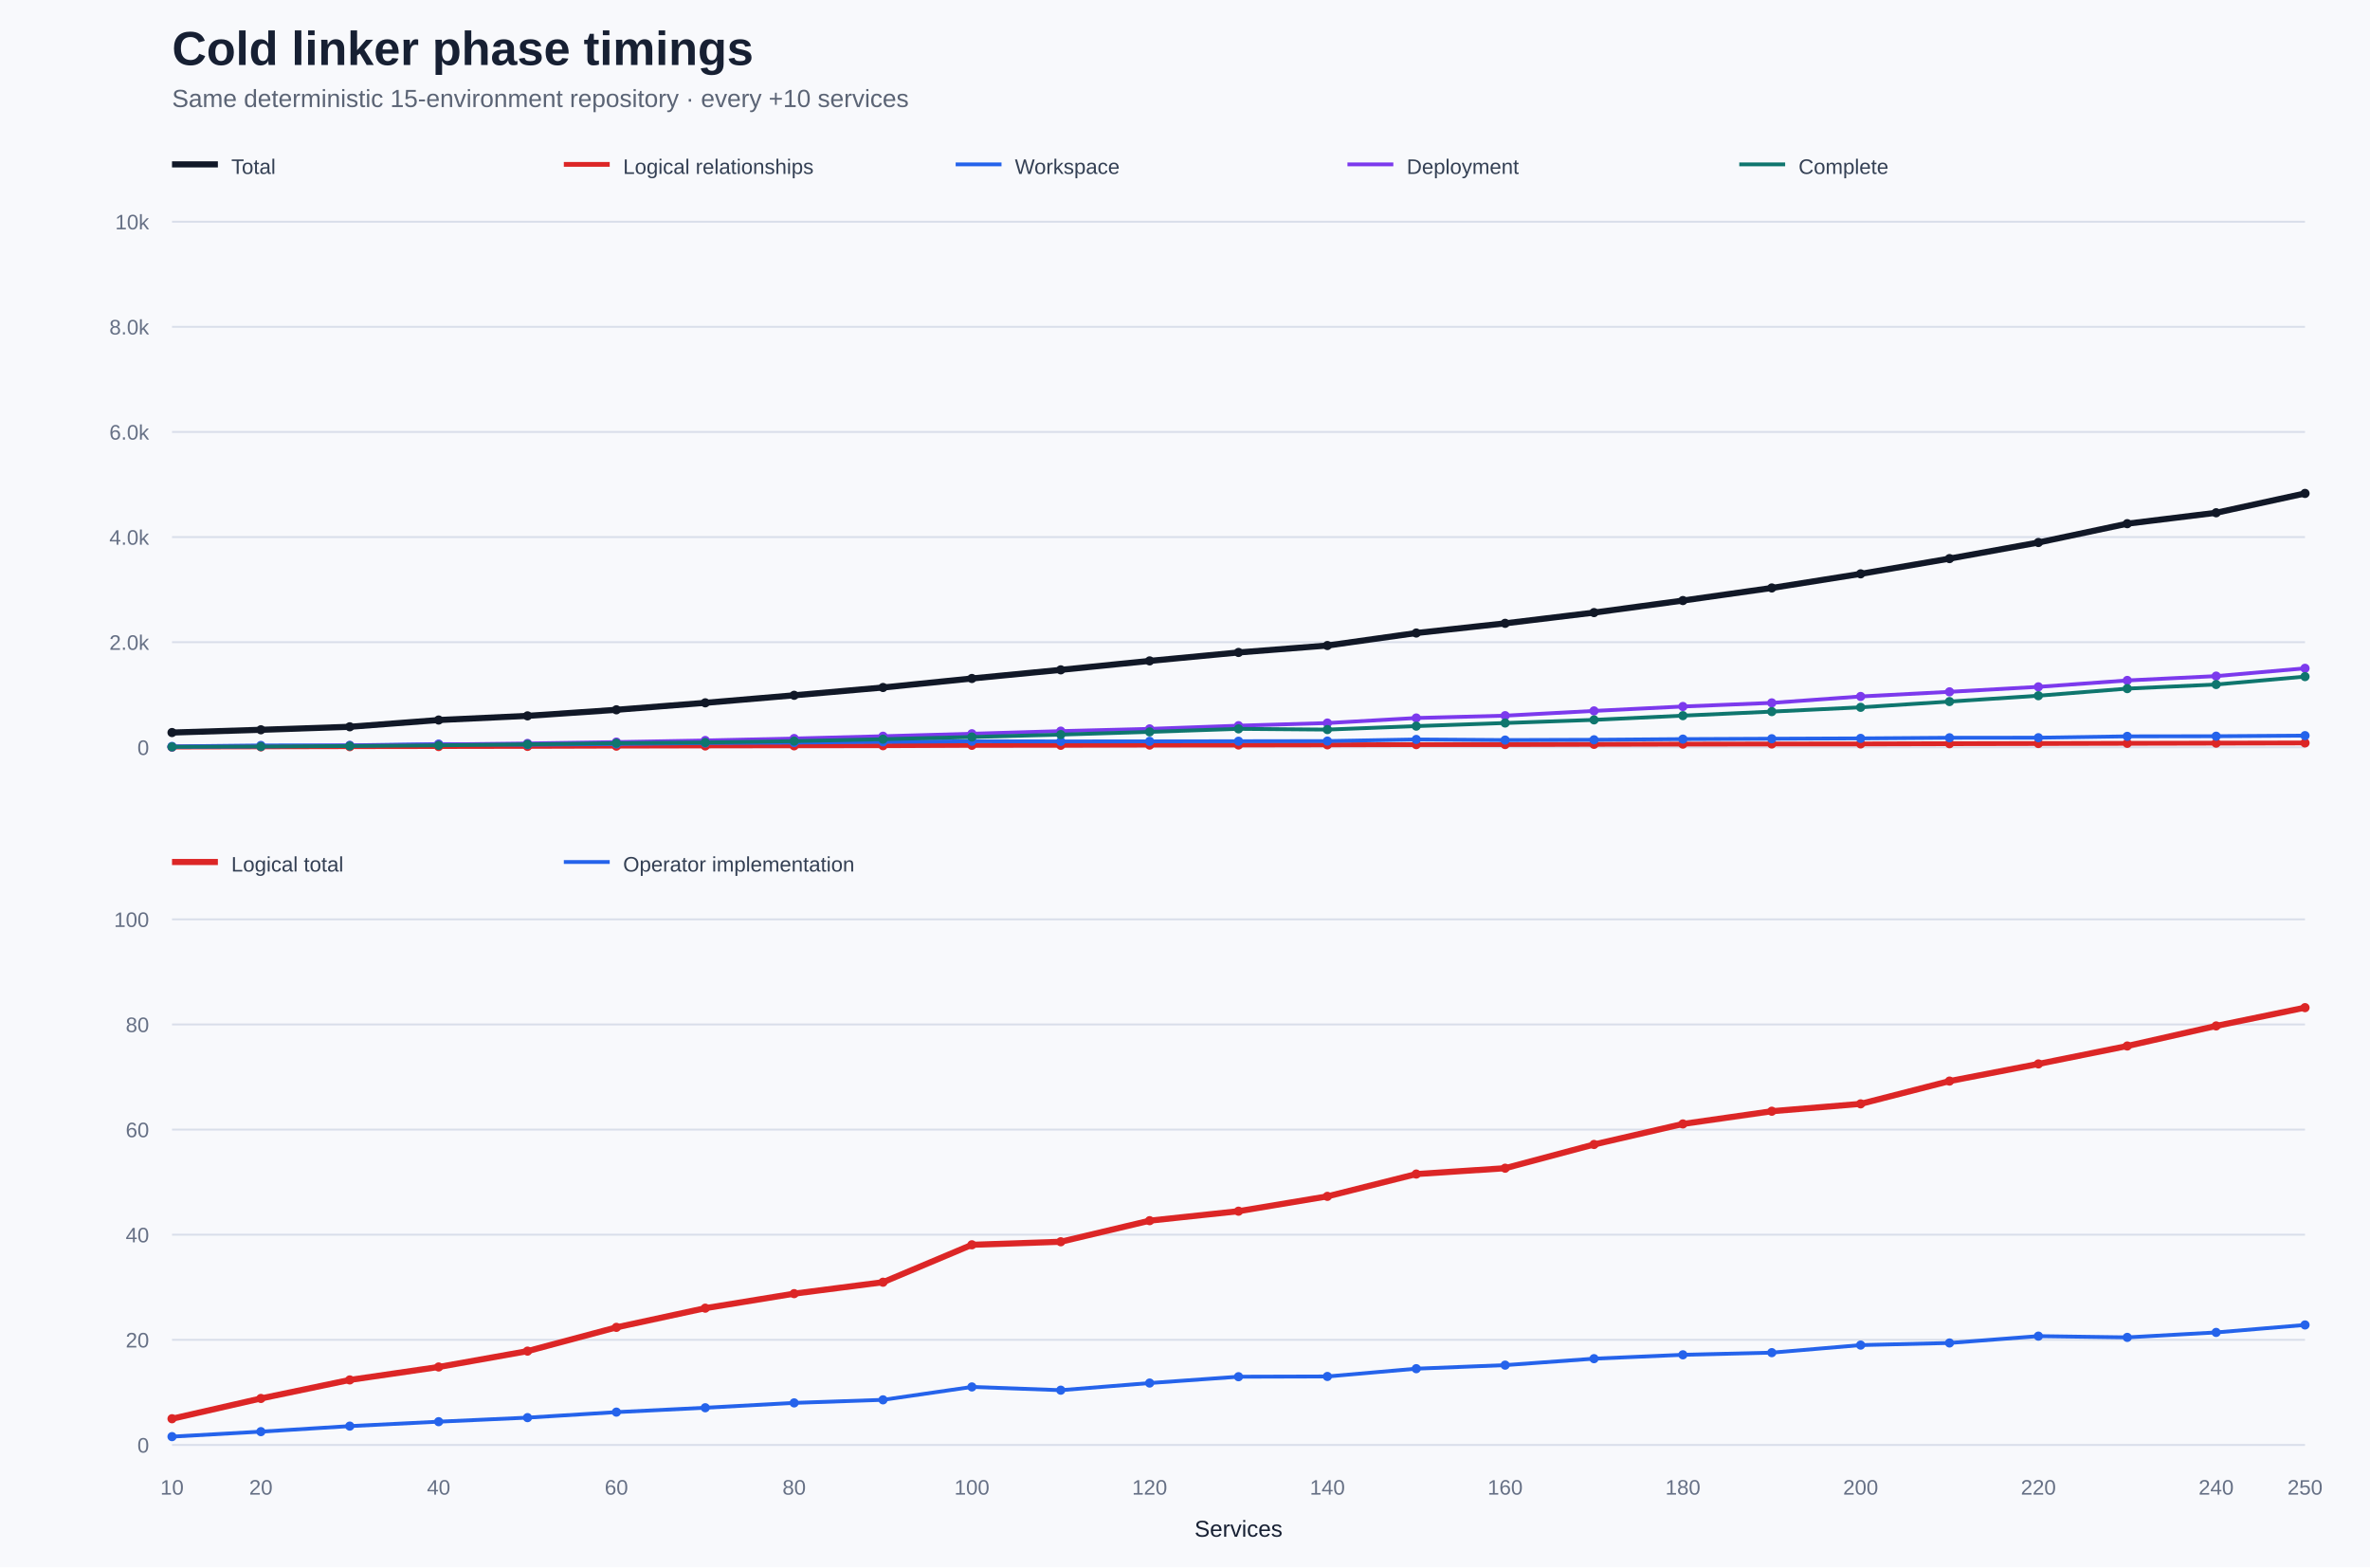
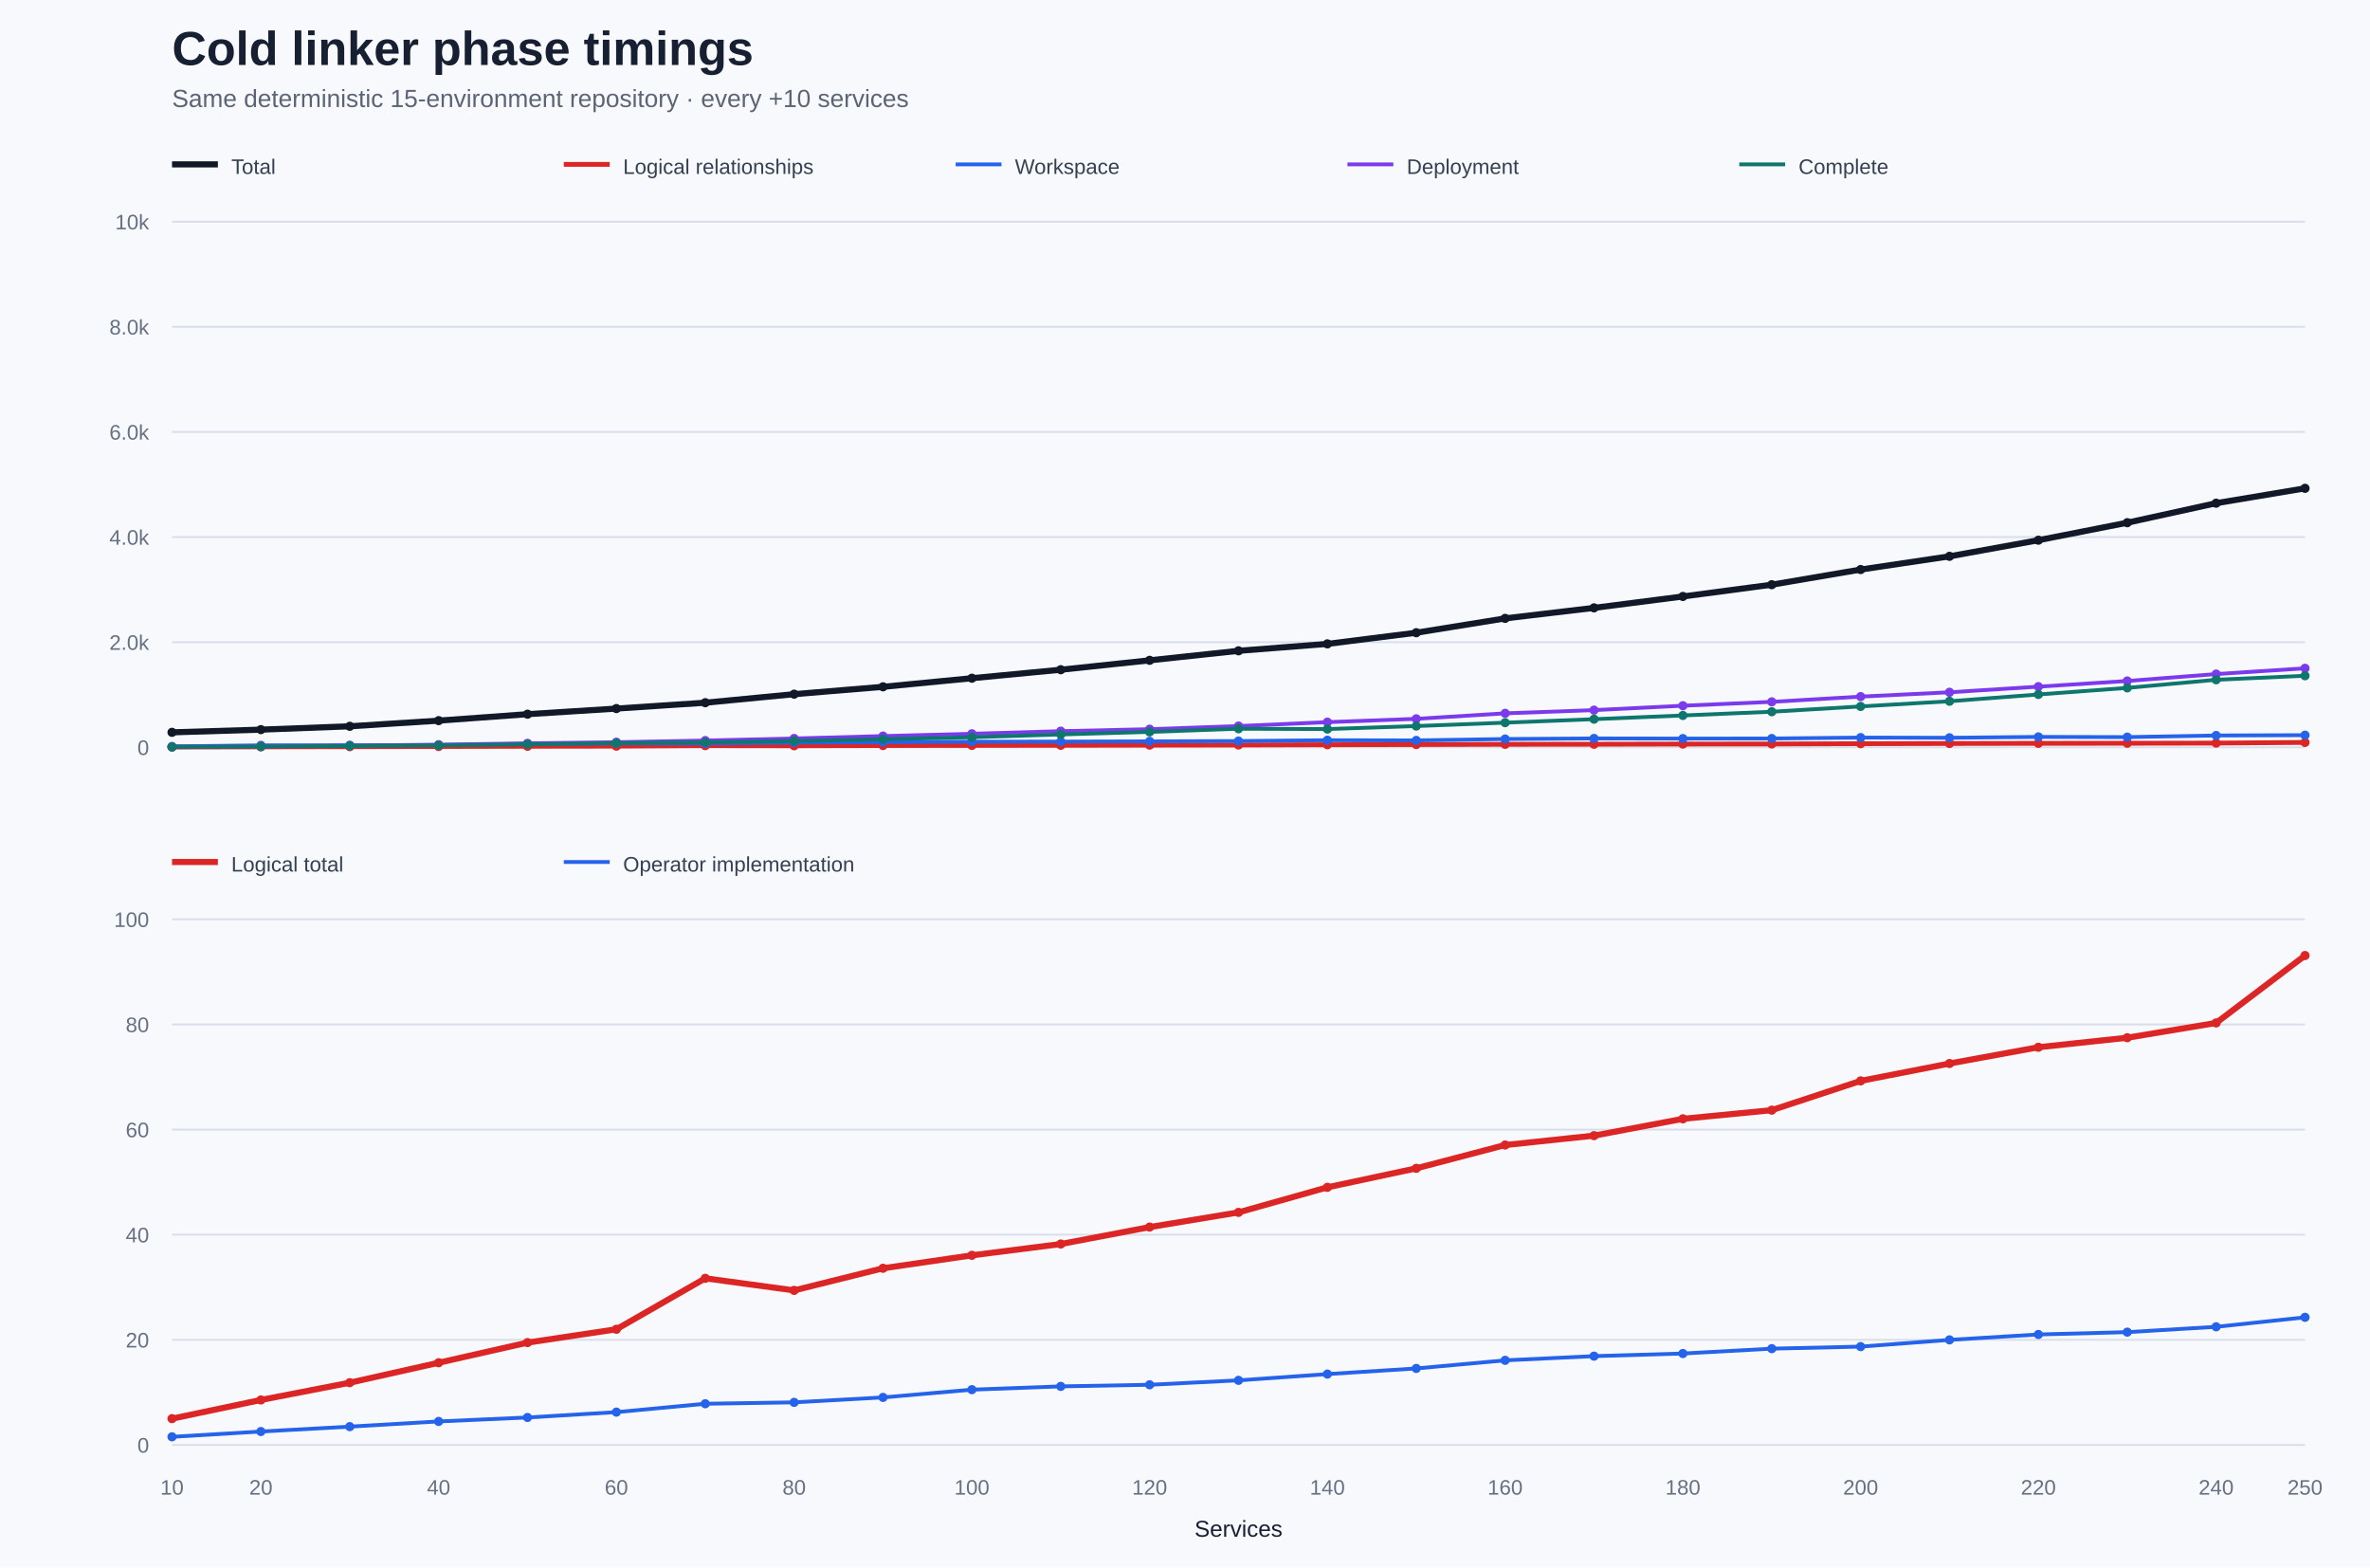
<svg xmlns="http://www.w3.org/2000/svg" width="1240" height="820" viewBox="0 0 1240 820" role="img" aria-labelledby="title description">
  <style>text{font-family:Arial,Helvetica,sans-serif;fill:#172033}.title{font-size:25px;font-weight:700}.subtitle{font-size:13px;fill:#5b6475}.legend{font-size:11px;fill:#344054}.tick{font-size:11px;fill:#667085}.grid{stroke:#d9deea;stroke-width:1}</style>
  <rect width="100%" height="100%" fill="#f8f9fc" />
  <text x="90" y="34" class="title">Cold linker phase timings</text>
  <text x="90" y="56" class="subtitle">Same deterministic 15-environment repository · every +10 services</text>
  <line x1="90" y1="391" x2="1206" y2="391" class="grid" />
  <text x="78" y="395" text-anchor="end" class="tick">0</text>
  <line x1="90" y1="336" x2="1206" y2="336" class="grid" />
  <text x="78" y="340" text-anchor="end" class="tick">2.0k</text>
  <line x1="90" y1="281" x2="1206" y2="281" class="grid" />
  <text x="78" y="285" text-anchor="end" class="tick">4.0k</text>
  <line x1="90" y1="226" x2="1206" y2="226" class="grid" />
  <text x="78" y="230" text-anchor="end" class="tick">6.0k</text>
  <line x1="90" y1="171" x2="1206" y2="171" class="grid" />
  <text x="78" y="175" text-anchor="end" class="tick">8.0k</text>
  <line x1="90" y1="116" x2="1206" y2="116" class="grid" />
  <text x="78" y="120" text-anchor="end" class="tick">10k</text>
-   <path d="M90.00,383.27 L136.50,381.83 L183.00,380.26 L229.50,376.72 L276.00,374.54 L322.50,371.37 L369.00,367.72 L415.50,363.78 L462.00,359.70 L508.50,354.98 L555.00,350.47 L601.50,345.78 L648.00,341.37 L694.50,337.74 L741.00,331.20 L787.50,326.13 L834.00,320.51 L880.50,314.21 L927.00,307.62 L973.50,300.24 L1020.00,292.26 L1066.50,283.84 L1113.00,273.99 L1159.50,268.28 L1206.00,258.16" fill="none" stroke="#111827" stroke-width="3.2" />
-   <circle cx="90.00" cy="383.27" r="2.4" fill="#111827" />
-   <circle cx="136.50" cy="381.83" r="2.4" fill="#111827" />
-   <circle cx="183.00" cy="380.26" r="2.4" fill="#111827" />
-   <circle cx="229.50" cy="376.72" r="2.4" fill="#111827" />
-   <circle cx="276.00" cy="374.54" r="2.4" fill="#111827" />
-   <circle cx="322.50" cy="371.37" r="2.4" fill="#111827" />
-   <circle cx="369.00" cy="367.72" r="2.4" fill="#111827" />
-   <circle cx="415.50" cy="363.78" r="2.4" fill="#111827" />
-   <circle cx="462.00" cy="359.70" r="2.4" fill="#111827" />
-   <circle cx="508.50" cy="354.98" r="2.4" fill="#111827" />
-   <circle cx="555.00" cy="350.47" r="2.4" fill="#111827" />
-   <circle cx="601.50" cy="345.78" r="2.4" fill="#111827" />
-   <circle cx="648.00" cy="341.37" r="2.4" fill="#111827" />
-   <circle cx="694.50" cy="337.74" r="2.4" fill="#111827" />
-   <circle cx="741.00" cy="331.20" r="2.4" fill="#111827" />
-   <circle cx="787.50" cy="326.13" r="2.4" fill="#111827" />
-   <circle cx="834.00" cy="320.51" r="2.4" fill="#111827" />
-   <circle cx="880.50" cy="314.21" r="2.4" fill="#111827" />
-   <circle cx="927.00" cy="307.62" r="2.4" fill="#111827" />
-   <circle cx="973.50" cy="300.24" r="2.4" fill="#111827" />
-   <circle cx="1020.00" cy="292.26" r="2.4" fill="#111827" />
-   <circle cx="1066.50" cy="283.84" r="2.4" fill="#111827" />
-   <circle cx="1113.00" cy="273.99" r="2.4" fill="#111827" />
-   <circle cx="1159.50" cy="268.28" r="2.4" fill="#111827" />
-   <circle cx="1206.00" cy="258.16" r="2.4" fill="#111827" />
+   <path d="M90.00,383.16 L136.50,381.75 L183.00,380.00 L229.50,377.04 L276.00,373.66 L322.50,370.73 L369.00,367.66 L415.50,363.19 L462.00,359.34 L508.50,354.84 L555.00,350.40 L601.50,345.48 L648.00,340.51 L694.50,336.88 L741.00,331.04 L787.50,323.54 L834.00,318.04 L880.50,312.07 L927.00,305.91 L973.50,297.99 L1020.00,291.07 L1066.50,282.63 L1113.00,273.48 L1159.50,263.27 L1206.00,255.49" fill="none" stroke="#111827" stroke-width="3.2" />
+   <circle cx="90.00" cy="383.16" r="2.4" fill="#111827" />
+   <circle cx="136.50" cy="381.75" r="2.4" fill="#111827" />
+   <circle cx="183.00" cy="380.00" r="2.4" fill="#111827" />
+   <circle cx="229.50" cy="377.04" r="2.4" fill="#111827" />
+   <circle cx="276.00" cy="373.66" r="2.4" fill="#111827" />
+   <circle cx="322.50" cy="370.73" r="2.4" fill="#111827" />
+   <circle cx="369.00" cy="367.66" r="2.4" fill="#111827" />
+   <circle cx="415.50" cy="363.19" r="2.4" fill="#111827" />
+   <circle cx="462.00" cy="359.34" r="2.4" fill="#111827" />
+   <circle cx="508.50" cy="354.84" r="2.4" fill="#111827" />
+   <circle cx="555.00" cy="350.40" r="2.4" fill="#111827" />
+   <circle cx="601.50" cy="345.48" r="2.4" fill="#111827" />
+   <circle cx="648.00" cy="340.51" r="2.4" fill="#111827" />
+   <circle cx="694.50" cy="336.88" r="2.4" fill="#111827" />
+   <circle cx="741.00" cy="331.04" r="2.4" fill="#111827" />
+   <circle cx="787.50" cy="323.54" r="2.4" fill="#111827" />
+   <circle cx="834.00" cy="318.04" r="2.4" fill="#111827" />
+   <circle cx="880.50" cy="312.07" r="2.4" fill="#111827" />
+   <circle cx="927.00" cy="305.91" r="2.4" fill="#111827" />
+   <circle cx="973.50" cy="297.99" r="2.4" fill="#111827" />
+   <circle cx="1020.00" cy="291.07" r="2.4" fill="#111827" />
+   <circle cx="1066.50" cy="282.63" r="2.4" fill="#111827" />
+   <circle cx="1113.00" cy="273.48" r="2.4" fill="#111827" />
+   <circle cx="1159.50" cy="263.27" r="2.4" fill="#111827" />
+   <circle cx="1206.00" cy="255.49" r="2.4" fill="#111827" />
  <line x1="90" y1="86" x2="114" y2="86" stroke="#111827" stroke-width="3.2" />
  <text x="121" y="91" class="legend">Total</text>
-   <path d="M90.00,390.86 L136.50,390.76 L183.00,390.66 L229.50,390.59 L276.00,390.51 L322.50,390.38 L369.00,390.28 L415.50,390.21 L462.00,390.15 L508.50,389.95 L555.00,389.94 L601.50,389.83 L648.00,389.78 L694.50,389.70 L741.00,389.58 L787.50,389.55 L834.00,389.43 L880.50,389.32 L927.00,389.25 L973.50,389.22 L1020.00,389.10 L1066.50,389.01 L1113.00,388.91 L1159.50,388.81 L1206.00,388.71" fill="none" stroke="#dc2626" stroke-width="2.5" />
+   <path d="M90.00,390.86 L136.50,390.76 L183.00,390.67 L229.50,390.57 L276.00,390.46 L322.50,390.39 L369.00,390.13 L415.50,390.19 L462.00,390.08 L508.50,390.01 L555.00,389.95 L601.50,389.86 L648.00,389.78 L694.50,389.65 L741.00,389.55 L787.50,389.43 L834.00,389.38 L880.50,389.29 L927.00,389.25 L973.50,389.10 L1020.00,389.00 L1066.50,388.92 L1113.00,388.87 L1159.50,388.79 L1206.00,388.44" fill="none" stroke="#dc2626" stroke-width="2.5" />
  <circle cx="90.00" cy="390.86" r="2.4" fill="#dc2626" />
  <circle cx="136.50" cy="390.76" r="2.4" fill="#dc2626" />
-   <circle cx="183.00" cy="390.66" r="2.4" fill="#dc2626" />
-   <circle cx="229.50" cy="390.59" r="2.4" fill="#dc2626" />
-   <circle cx="276.00" cy="390.51" r="2.4" fill="#dc2626" />
-   <circle cx="322.50" cy="390.38" r="2.4" fill="#dc2626" />
-   <circle cx="369.00" cy="390.28" r="2.4" fill="#dc2626" />
-   <circle cx="415.50" cy="390.21" r="2.4" fill="#dc2626" />
-   <circle cx="462.00" cy="390.15" r="2.4" fill="#dc2626" />
-   <circle cx="508.50" cy="389.95" r="2.4" fill="#dc2626" />
-   <circle cx="555.00" cy="389.94" r="2.4" fill="#dc2626" />
-   <circle cx="601.50" cy="389.83" r="2.4" fill="#dc2626" />
+   <circle cx="183.00" cy="390.67" r="2.4" fill="#dc2626" />
+   <circle cx="229.50" cy="390.57" r="2.4" fill="#dc2626" />
+   <circle cx="276.00" cy="390.46" r="2.4" fill="#dc2626" />
+   <circle cx="322.50" cy="390.39" r="2.4" fill="#dc2626" />
+   <circle cx="369.00" cy="390.13" r="2.4" fill="#dc2626" />
+   <circle cx="415.50" cy="390.19" r="2.4" fill="#dc2626" />
+   <circle cx="462.00" cy="390.08" r="2.4" fill="#dc2626" />
+   <circle cx="508.50" cy="390.01" r="2.4" fill="#dc2626" />
+   <circle cx="555.00" cy="389.95" r="2.4" fill="#dc2626" />
+   <circle cx="601.50" cy="389.86" r="2.4" fill="#dc2626" />
  <circle cx="648.00" cy="389.78" r="2.4" fill="#dc2626" />
-   <circle cx="694.50" cy="389.70" r="2.4" fill="#dc2626" />
-   <circle cx="741.00" cy="389.58" r="2.4" fill="#dc2626" />
-   <circle cx="787.50" cy="389.55" r="2.4" fill="#dc2626" />
-   <circle cx="834.00" cy="389.43" r="2.4" fill="#dc2626" />
-   <circle cx="880.50" cy="389.32" r="2.4" fill="#dc2626" />
+   <circle cx="694.50" cy="389.65" r="2.4" fill="#dc2626" />
+   <circle cx="741.00" cy="389.55" r="2.4" fill="#dc2626" />
+   <circle cx="787.50" cy="389.43" r="2.4" fill="#dc2626" />
+   <circle cx="834.00" cy="389.38" r="2.4" fill="#dc2626" />
+   <circle cx="880.50" cy="389.29" r="2.4" fill="#dc2626" />
  <circle cx="927.00" cy="389.25" r="2.4" fill="#dc2626" />
-   <circle cx="973.50" cy="389.22" r="2.4" fill="#dc2626" />
-   <circle cx="1020.00" cy="389.10" r="2.4" fill="#dc2626" />
-   <circle cx="1066.50" cy="389.01" r="2.4" fill="#dc2626" />
-   <circle cx="1113.00" cy="388.91" r="2.4" fill="#dc2626" />
-   <circle cx="1159.50" cy="388.81" r="2.4" fill="#dc2626" />
-   <circle cx="1206.00" cy="388.71" r="2.4" fill="#dc2626" />
+   <circle cx="973.50" cy="389.10" r="2.4" fill="#dc2626" />
+   <circle cx="1020.00" cy="389.00" r="2.4" fill="#dc2626" />
+   <circle cx="1066.50" cy="388.92" r="2.4" fill="#dc2626" />
+   <circle cx="1113.00" cy="388.87" r="2.4" fill="#dc2626" />
+   <circle cx="1159.50" cy="388.79" r="2.4" fill="#dc2626" />
+   <circle cx="1206.00" cy="388.44" r="2.4" fill="#dc2626" />
  <line x1="295" y1="86" x2="319" y2="86" stroke="#dc2626" stroke-width="2.5" />
  <text x="326" y="91" class="legend">Logical relationships</text>
-   <path d="M90.00,390.54 L136.50,390.02 L183.00,389.98 L229.50,389.31 L276.00,389.62 L322.50,389.24 L369.00,388.75 L415.50,388.51 L462.00,388.13 L508.50,387.83 L555.00,387.91 L601.50,387.87 L648.00,387.81 L694.50,387.73 L741.00,386.89 L787.50,387.21 L834.00,387.06 L880.50,386.71 L927.00,386.51 L973.50,386.33 L1020.00,386.00 L1066.50,385.97 L1113.00,385.26 L1159.50,385.19 L1206.00,384.89" fill="none" stroke="#2563eb" stroke-width="2" />
+   <path d="M90.00,390.54 L136.50,389.97 L183.00,389.94 L229.50,389.83 L276.00,389.20 L322.50,388.95 L369.00,389.00 L415.50,388.49 L462.00,388.30 L508.50,388.06 L555.00,388.01 L601.50,387.88 L648.00,387.72 L694.50,387.29 L741.00,387.39 L787.50,386.66 L834.00,386.36 L880.50,386.43 L927.00,386.39 L973.50,385.91 L1020.00,386.01 L1066.50,385.55 L1113.00,385.66 L1159.50,384.81 L1206.00,384.65" fill="none" stroke="#2563eb" stroke-width="2" />
  <circle cx="90.00" cy="390.54" r="2.4" fill="#2563eb" />
-   <circle cx="136.50" cy="390.02" r="2.4" fill="#2563eb" />
-   <circle cx="183.00" cy="389.98" r="2.4" fill="#2563eb" />
-   <circle cx="229.50" cy="389.31" r="2.4" fill="#2563eb" />
-   <circle cx="276.00" cy="389.62" r="2.4" fill="#2563eb" />
-   <circle cx="322.50" cy="389.24" r="2.4" fill="#2563eb" />
-   <circle cx="369.00" cy="388.75" r="2.4" fill="#2563eb" />
-   <circle cx="415.50" cy="388.51" r="2.4" fill="#2563eb" />
-   <circle cx="462.00" cy="388.13" r="2.4" fill="#2563eb" />
-   <circle cx="508.50" cy="387.83" r="2.4" fill="#2563eb" />
-   <circle cx="555.00" cy="387.91" r="2.4" fill="#2563eb" />
-   <circle cx="601.50" cy="387.87" r="2.4" fill="#2563eb" />
-   <circle cx="648.00" cy="387.81" r="2.4" fill="#2563eb" />
-   <circle cx="694.50" cy="387.73" r="2.4" fill="#2563eb" />
-   <circle cx="741.00" cy="386.89" r="2.4" fill="#2563eb" />
-   <circle cx="787.50" cy="387.21" r="2.4" fill="#2563eb" />
-   <circle cx="834.00" cy="387.06" r="2.4" fill="#2563eb" />
-   <circle cx="880.50" cy="386.71" r="2.4" fill="#2563eb" />
-   <circle cx="927.00" cy="386.51" r="2.4" fill="#2563eb" />
-   <circle cx="973.50" cy="386.33" r="2.4" fill="#2563eb" />
-   <circle cx="1020.00" cy="386.00" r="2.4" fill="#2563eb" />
-   <circle cx="1066.50" cy="385.97" r="2.4" fill="#2563eb" />
-   <circle cx="1113.00" cy="385.26" r="2.4" fill="#2563eb" />
-   <circle cx="1159.50" cy="385.19" r="2.4" fill="#2563eb" />
-   <circle cx="1206.00" cy="384.89" r="2.4" fill="#2563eb" />
+   <circle cx="136.50" cy="389.97" r="2.4" fill="#2563eb" />
+   <circle cx="183.00" cy="389.94" r="2.4" fill="#2563eb" />
+   <circle cx="229.50" cy="389.83" r="2.4" fill="#2563eb" />
+   <circle cx="276.00" cy="389.20" r="2.4" fill="#2563eb" />
+   <circle cx="322.50" cy="388.95" r="2.4" fill="#2563eb" />
+   <circle cx="369.00" cy="389.00" r="2.4" fill="#2563eb" />
+   <circle cx="415.50" cy="388.49" r="2.4" fill="#2563eb" />
+   <circle cx="462.00" cy="388.30" r="2.4" fill="#2563eb" />
+   <circle cx="508.50" cy="388.06" r="2.4" fill="#2563eb" />
+   <circle cx="555.00" cy="388.01" r="2.4" fill="#2563eb" />
+   <circle cx="601.50" cy="387.88" r="2.4" fill="#2563eb" />
+   <circle cx="648.00" cy="387.72" r="2.4" fill="#2563eb" />
+   <circle cx="694.50" cy="387.29" r="2.4" fill="#2563eb" />
+   <circle cx="741.00" cy="387.39" r="2.4" fill="#2563eb" />
+   <circle cx="787.50" cy="386.66" r="2.4" fill="#2563eb" />
+   <circle cx="834.00" cy="386.36" r="2.4" fill="#2563eb" />
+   <circle cx="880.50" cy="386.43" r="2.4" fill="#2563eb" />
+   <circle cx="927.00" cy="386.39" r="2.4" fill="#2563eb" />
+   <circle cx="973.50" cy="385.91" r="2.4" fill="#2563eb" />
+   <circle cx="1020.00" cy="386.01" r="2.4" fill="#2563eb" />
+   <circle cx="1066.50" cy="385.55" r="2.4" fill="#2563eb" />
+   <circle cx="1113.00" cy="385.66" r="2.4" fill="#2563eb" />
+   <circle cx="1159.50" cy="384.81" r="2.4" fill="#2563eb" />
+   <circle cx="1206.00" cy="384.65" r="2.4" fill="#2563eb" />
  <line x1="500" y1="86" x2="524" y2="86" stroke="#2563eb" stroke-width="2" />
  <text x="531" y="91" class="legend">Workspace</text>
-   <path d="M90.00,390.80 L136.50,390.51 L183.00,390.09 L229.50,389.55 L276.00,388.98 L322.50,388.27 L369.00,387.42 L415.50,386.40 L462.00,385.20 L508.50,383.90 L555.00,382.53 L601.50,381.35 L648.00,379.68 L694.50,378.30 L741.00,375.66 L787.50,374.44 L834.00,371.95 L880.50,369.64 L927.00,367.75 L973.50,364.39 L1020.00,361.97 L1066.50,359.36 L1113.00,356.01 L1159.50,353.74 L1206.00,349.66" fill="none" stroke="#7c3aed" stroke-width="2" />
+   <path d="M90.00,390.80 L136.50,390.51 L183.00,390.10 L229.50,389.63 L276.00,388.92 L322.50,388.33 L369.00,387.46 L415.50,386.37 L462.00,385.12 L508.50,383.91 L555.00,382.55 L601.50,381.51 L648.00,379.87 L694.50,377.83 L741.00,376.10 L787.50,373.22 L834.00,371.54 L880.50,369.23 L927.00,367.21 L973.50,364.47 L1020.00,362.20 L1066.50,359.26 L1113.00,356.29 L1159.50,352.67 L1206.00,349.65" fill="none" stroke="#7c3aed" stroke-width="2" />
  <circle cx="90.00" cy="390.80" r="2.4" fill="#7c3aed" />
  <circle cx="136.50" cy="390.51" r="2.4" fill="#7c3aed" />
-   <circle cx="183.00" cy="390.09" r="2.4" fill="#7c3aed" />
-   <circle cx="229.50" cy="389.55" r="2.4" fill="#7c3aed" />
-   <circle cx="276.00" cy="388.98" r="2.4" fill="#7c3aed" />
-   <circle cx="322.50" cy="388.27" r="2.4" fill="#7c3aed" />
-   <circle cx="369.00" cy="387.42" r="2.4" fill="#7c3aed" />
-   <circle cx="415.50" cy="386.40" r="2.4" fill="#7c3aed" />
-   <circle cx="462.00" cy="385.20" r="2.4" fill="#7c3aed" />
-   <circle cx="508.50" cy="383.90" r="2.4" fill="#7c3aed" />
-   <circle cx="555.00" cy="382.53" r="2.4" fill="#7c3aed" />
-   <circle cx="601.50" cy="381.35" r="2.4" fill="#7c3aed" />
-   <circle cx="648.00" cy="379.68" r="2.4" fill="#7c3aed" />
-   <circle cx="694.50" cy="378.30" r="2.4" fill="#7c3aed" />
-   <circle cx="741.00" cy="375.66" r="2.4" fill="#7c3aed" />
-   <circle cx="787.50" cy="374.44" r="2.4" fill="#7c3aed" />
-   <circle cx="834.00" cy="371.95" r="2.4" fill="#7c3aed" />
-   <circle cx="880.50" cy="369.64" r="2.4" fill="#7c3aed" />
-   <circle cx="927.00" cy="367.75" r="2.4" fill="#7c3aed" />
-   <circle cx="973.50" cy="364.39" r="2.4" fill="#7c3aed" />
-   <circle cx="1020.00" cy="361.97" r="2.4" fill="#7c3aed" />
-   <circle cx="1066.50" cy="359.36" r="2.4" fill="#7c3aed" />
-   <circle cx="1113.00" cy="356.01" r="2.4" fill="#7c3aed" />
-   <circle cx="1159.50" cy="353.74" r="2.4" fill="#7c3aed" />
-   <circle cx="1206.00" cy="349.66" r="2.4" fill="#7c3aed" />
+   <circle cx="183.00" cy="390.10" r="2.4" fill="#7c3aed" />
+   <circle cx="229.50" cy="389.63" r="2.4" fill="#7c3aed" />
+   <circle cx="276.00" cy="388.92" r="2.4" fill="#7c3aed" />
+   <circle cx="322.50" cy="388.33" r="2.4" fill="#7c3aed" />
+   <circle cx="369.00" cy="387.46" r="2.4" fill="#7c3aed" />
+   <circle cx="415.50" cy="386.37" r="2.4" fill="#7c3aed" />
+   <circle cx="462.00" cy="385.12" r="2.4" fill="#7c3aed" />
+   <circle cx="508.50" cy="383.91" r="2.4" fill="#7c3aed" />
+   <circle cx="555.00" cy="382.55" r="2.4" fill="#7c3aed" />
+   <circle cx="601.50" cy="381.51" r="2.4" fill="#7c3aed" />
+   <circle cx="648.00" cy="379.87" r="2.4" fill="#7c3aed" />
+   <circle cx="694.50" cy="377.83" r="2.4" fill="#7c3aed" />
+   <circle cx="741.00" cy="376.10" r="2.4" fill="#7c3aed" />
+   <circle cx="787.50" cy="373.22" r="2.4" fill="#7c3aed" />
+   <circle cx="834.00" cy="371.54" r="2.4" fill="#7c3aed" />
+   <circle cx="880.50" cy="369.23" r="2.4" fill="#7c3aed" />
+   <circle cx="927.00" cy="367.21" r="2.4" fill="#7c3aed" />
+   <circle cx="973.50" cy="364.47" r="2.4" fill="#7c3aed" />
+   <circle cx="1020.00" cy="362.20" r="2.4" fill="#7c3aed" />
+   <circle cx="1066.50" cy="359.26" r="2.4" fill="#7c3aed" />
+   <circle cx="1113.00" cy="356.29" r="2.4" fill="#7c3aed" />
+   <circle cx="1159.50" cy="352.67" r="2.4" fill="#7c3aed" />
+   <circle cx="1206.00" cy="349.65" r="2.4" fill="#7c3aed" />
  <line x1="705" y1="86" x2="729" y2="86" stroke="#7c3aed" stroke-width="2" />
  <text x="736" y="91" class="legend">Deployment</text>
-   <path d="M90.00,390.77 L136.50,390.57 L183.00,390.30 L229.50,389.95 L276.00,389.42 L322.50,388.84 L369.00,388.47 L415.50,387.76 L462.00,386.75 L508.50,385.60 L555.00,384.35 L601.50,382.92 L648.00,381.34 L694.50,381.72 L741.00,379.91 L787.50,378.28 L834.00,376.64 L880.50,374.43 L927.00,372.31 L973.50,370.07 L1020.00,367.06 L1066.50,364.00 L1113.00,360.28 L1159.50,358.13 L1206.00,354.00" fill="none" stroke="#0f766e" stroke-width="2" />
-   <circle cx="90.00" cy="390.77" r="2.4" fill="#0f766e" />
-   <circle cx="136.50" cy="390.57" r="2.4" fill="#0f766e" />
-   <circle cx="183.00" cy="390.30" r="2.4" fill="#0f766e" />
-   <circle cx="229.50" cy="389.95" r="2.4" fill="#0f766e" />
-   <circle cx="276.00" cy="389.42" r="2.4" fill="#0f766e" />
-   <circle cx="322.50" cy="388.84" r="2.4" fill="#0f766e" />
-   <circle cx="369.00" cy="388.47" r="2.4" fill="#0f766e" />
-   <circle cx="415.50" cy="387.76" r="2.4" fill="#0f766e" />
-   <circle cx="462.00" cy="386.75" r="2.4" fill="#0f766e" />
-   <circle cx="508.50" cy="385.60" r="2.4" fill="#0f766e" />
-   <circle cx="555.00" cy="384.35" r="2.4" fill="#0f766e" />
-   <circle cx="601.50" cy="382.92" r="2.4" fill="#0f766e" />
-   <circle cx="648.00" cy="381.34" r="2.4" fill="#0f766e" />
-   <circle cx="694.50" cy="381.72" r="2.4" fill="#0f766e" />
-   <circle cx="741.00" cy="379.91" r="2.4" fill="#0f766e" />
-   <circle cx="787.50" cy="378.28" r="2.4" fill="#0f766e" />
-   <circle cx="834.00" cy="376.64" r="2.4" fill="#0f766e" />
-   <circle cx="880.50" cy="374.43" r="2.4" fill="#0f766e" />
-   <circle cx="927.00" cy="372.31" r="2.4" fill="#0f766e" />
-   <circle cx="973.50" cy="370.07" r="2.4" fill="#0f766e" />
-   <circle cx="1020.00" cy="367.06" r="2.4" fill="#0f766e" />
-   <circle cx="1066.50" cy="364.00" r="2.4" fill="#0f766e" />
-   <circle cx="1113.00" cy="360.28" r="2.4" fill="#0f766e" />
-   <circle cx="1159.50" cy="358.13" r="2.4" fill="#0f766e" />
-   <circle cx="1206.00" cy="354.00" r="2.4" fill="#0f766e" />
+   <path d="M90.00,390.79 L136.50,390.59 L183.00,390.28 L229.50,389.98 L276.00,389.45 L322.50,388.80 L369.00,388.45 L415.50,387.67 L462.00,386.77 L508.50,385.71 L555.00,384.26 L601.50,382.94 L648.00,381.29 L694.50,381.45 L741.00,379.88 L787.50,378.10 L834.00,376.27 L880.50,374.33 L927.00,372.38 L973.50,369.61 L1020.00,366.90 L1066.50,363.34 L1113.00,359.90 L1159.50,355.66 L1206.00,353.56" fill="none" stroke="#0f766e" stroke-width="2" />
+   <circle cx="90.00" cy="390.79" r="2.4" fill="#0f766e" />
+   <circle cx="136.50" cy="390.59" r="2.4" fill="#0f766e" />
+   <circle cx="183.00" cy="390.28" r="2.4" fill="#0f766e" />
+   <circle cx="229.50" cy="389.98" r="2.4" fill="#0f766e" />
+   <circle cx="276.00" cy="389.45" r="2.4" fill="#0f766e" />
+   <circle cx="322.50" cy="388.80" r="2.4" fill="#0f766e" />
+   <circle cx="369.00" cy="388.45" r="2.4" fill="#0f766e" />
+   <circle cx="415.50" cy="387.67" r="2.4" fill="#0f766e" />
+   <circle cx="462.00" cy="386.77" r="2.4" fill="#0f766e" />
+   <circle cx="508.50" cy="385.71" r="2.4" fill="#0f766e" />
+   <circle cx="555.00" cy="384.26" r="2.4" fill="#0f766e" />
+   <circle cx="601.50" cy="382.94" r="2.4" fill="#0f766e" />
+   <circle cx="648.00" cy="381.29" r="2.4" fill="#0f766e" />
+   <circle cx="694.50" cy="381.45" r="2.4" fill="#0f766e" />
+   <circle cx="741.00" cy="379.88" r="2.4" fill="#0f766e" />
+   <circle cx="787.50" cy="378.10" r="2.4" fill="#0f766e" />
+   <circle cx="834.00" cy="376.27" r="2.4" fill="#0f766e" />
+   <circle cx="880.50" cy="374.33" r="2.4" fill="#0f766e" />
+   <circle cx="927.00" cy="372.38" r="2.4" fill="#0f766e" />
+   <circle cx="973.50" cy="369.61" r="2.4" fill="#0f766e" />
+   <circle cx="1020.00" cy="366.90" r="2.4" fill="#0f766e" />
+   <circle cx="1066.50" cy="363.34" r="2.4" fill="#0f766e" />
+   <circle cx="1113.00" cy="359.90" r="2.4" fill="#0f766e" />
+   <circle cx="1159.50" cy="355.66" r="2.4" fill="#0f766e" />
+   <circle cx="1206.00" cy="353.56" r="2.4" fill="#0f766e" />
  <line x1="910" y1="86" x2="934" y2="86" stroke="#0f766e" stroke-width="2" />
  <text x="941" y="91" class="legend">Complete</text>
  <line x1="90" y1="756" x2="1206" y2="756" class="grid" />
  <text x="78" y="760" text-anchor="end" class="tick">0</text>
  <line x1="90" y1="701" x2="1206" y2="701" class="grid" />
  <text x="78" y="705" text-anchor="end" class="tick">20</text>
  <line x1="90" y1="646" x2="1206" y2="646" class="grid" />
  <text x="78" y="650" text-anchor="end" class="tick">40</text>
  <line x1="90" y1="591" x2="1206" y2="591" class="grid" />
  <text x="78" y="595" text-anchor="end" class="tick">60</text>
  <line x1="90" y1="536" x2="1206" y2="536" class="grid" />
  <text x="78" y="540" text-anchor="end" class="tick">80</text>
  <line x1="90" y1="481" x2="1206" y2="481" class="grid" />
  <text x="78" y="485" text-anchor="end" class="tick">100</text>
-   <path d="M90.00,742.29 L136.50,731.68 L183.00,721.98 L229.50,715.21 L276.00,706.91 L322.50,694.48 L369.00,684.44 L415.50,676.84 L462.00,670.86 L508.50,651.28 L555.00,649.69 L601.50,638.66 L648.00,633.70 L694.50,625.94 L741.00,614.27 L787.50,611.21 L834.00,598.79 L880.50,588.05 L927.00,581.40 L973.50,577.55 L1020.00,565.63 L1066.50,556.65 L1113.00,547.27 L1159.50,536.77 L1206.00,527.20" fill="none" stroke="#dc2626" stroke-width="3.2" />
-   <circle cx="90.00" cy="742.29" r="2.4" fill="#dc2626" />
-   <circle cx="136.50" cy="731.68" r="2.4" fill="#dc2626" />
-   <circle cx="183.00" cy="721.98" r="2.4" fill="#dc2626" />
-   <circle cx="229.50" cy="715.21" r="2.4" fill="#dc2626" />
-   <circle cx="276.00" cy="706.91" r="2.4" fill="#dc2626" />
-   <circle cx="322.50" cy="694.48" r="2.4" fill="#dc2626" />
-   <circle cx="369.00" cy="684.44" r="2.4" fill="#dc2626" />
-   <circle cx="415.50" cy="676.84" r="2.4" fill="#dc2626" />
-   <circle cx="462.00" cy="670.86" r="2.4" fill="#dc2626" />
-   <circle cx="508.50" cy="651.28" r="2.4" fill="#dc2626" />
-   <circle cx="555.00" cy="649.69" r="2.4" fill="#dc2626" />
-   <circle cx="601.50" cy="638.66" r="2.4" fill="#dc2626" />
-   <circle cx="648.00" cy="633.70" r="2.4" fill="#dc2626" />
-   <circle cx="694.50" cy="625.94" r="2.4" fill="#dc2626" />
-   <circle cx="741.00" cy="614.27" r="2.4" fill="#dc2626" />
-   <circle cx="787.50" cy="611.21" r="2.4" fill="#dc2626" />
-   <circle cx="834.00" cy="598.79" r="2.4" fill="#dc2626" />
-   <circle cx="880.50" cy="588.05" r="2.4" fill="#dc2626" />
-   <circle cx="927.00" cy="581.40" r="2.4" fill="#dc2626" />
-   <circle cx="973.50" cy="577.55" r="2.4" fill="#dc2626" />
-   <circle cx="1020.00" cy="565.63" r="2.4" fill="#dc2626" />
-   <circle cx="1066.50" cy="556.65" r="2.4" fill="#dc2626" />
-   <circle cx="1113.00" cy="547.27" r="2.4" fill="#dc2626" />
-   <circle cx="1159.50" cy="536.77" r="2.4" fill="#dc2626" />
-   <circle cx="1206.00" cy="527.20" r="2.4" fill="#dc2626" />
+   <path d="M90.00,742.24 L136.50,732.46 L183.00,723.43 L229.50,712.99 L276.00,702.45 L322.50,695.48 L369.00,668.82 L415.50,675.14 L462.00,663.56 L508.50,656.79 L555.00,650.88 L601.50,642.02 L648.00,634.32 L694.50,621.21 L741.00,611.28 L787.50,599.08 L834.00,594.17 L880.50,585.37 L927.00,580.84 L973.50,565.52 L1020.00,556.43 L1066.50,547.92 L1113.00,542.94 L1159.50,535.20 L1206.00,499.94" fill="none" stroke="#dc2626" stroke-width="3.2" />
+   <circle cx="90.00" cy="742.24" r="2.4" fill="#dc2626" />
+   <circle cx="136.50" cy="732.46" r="2.4" fill="#dc2626" />
+   <circle cx="183.00" cy="723.43" r="2.4" fill="#dc2626" />
+   <circle cx="229.50" cy="712.99" r="2.4" fill="#dc2626" />
+   <circle cx="276.00" cy="702.45" r="2.4" fill="#dc2626" />
+   <circle cx="322.50" cy="695.48" r="2.4" fill="#dc2626" />
+   <circle cx="369.00" cy="668.82" r="2.4" fill="#dc2626" />
+   <circle cx="415.50" cy="675.14" r="2.4" fill="#dc2626" />
+   <circle cx="462.00" cy="663.56" r="2.4" fill="#dc2626" />
+   <circle cx="508.50" cy="656.79" r="2.4" fill="#dc2626" />
+   <circle cx="555.00" cy="650.88" r="2.4" fill="#dc2626" />
+   <circle cx="601.50" cy="642.02" r="2.4" fill="#dc2626" />
+   <circle cx="648.00" cy="634.32" r="2.4" fill="#dc2626" />
+   <circle cx="694.50" cy="621.21" r="2.4" fill="#dc2626" />
+   <circle cx="741.00" cy="611.28" r="2.4" fill="#dc2626" />
+   <circle cx="787.50" cy="599.08" r="2.4" fill="#dc2626" />
+   <circle cx="834.00" cy="594.17" r="2.4" fill="#dc2626" />
+   <circle cx="880.50" cy="585.37" r="2.4" fill="#dc2626" />
+   <circle cx="927.00" cy="580.84" r="2.4" fill="#dc2626" />
+   <circle cx="973.50" cy="565.52" r="2.4" fill="#dc2626" />
+   <circle cx="1020.00" cy="556.43" r="2.4" fill="#dc2626" />
+   <circle cx="1066.50" cy="547.92" r="2.4" fill="#dc2626" />
+   <circle cx="1113.00" cy="542.94" r="2.4" fill="#dc2626" />
+   <circle cx="1159.50" cy="535.20" r="2.4" fill="#dc2626" />
+   <circle cx="1206.00" cy="499.94" r="2.4" fill="#dc2626" />
  <line x1="90" y1="451" x2="114" y2="451" stroke="#dc2626" stroke-width="3.2" />
  <text x="121" y="456" class="legend">Logical total</text>
-   <path d="M90.00,751.65 L136.50,749.04 L183.00,746.15 L229.50,743.83 L276.00,741.71 L322.50,738.83 L369.00,736.54 L415.50,734.00 L462.00,732.40 L508.50,725.65 L555.00,727.35 L601.50,723.62 L648.00,720.30 L694.50,720.17 L741.00,716.10 L787.50,714.24 L834.00,710.86 L880.50,708.84 L927.00,707.71 L973.50,703.76 L1020.00,702.65 L1066.50,699.07 L1113.00,699.72 L1159.50,697.13 L1206.00,693.22" fill="none" stroke="#2563eb" stroke-width="2" />
-   <circle cx="90.00" cy="751.65" r="2.4" fill="#2563eb" />
-   <circle cx="136.50" cy="749.04" r="2.4" fill="#2563eb" />
-   <circle cx="183.00" cy="746.15" r="2.4" fill="#2563eb" />
-   <circle cx="229.50" cy="743.83" r="2.4" fill="#2563eb" />
-   <circle cx="276.00" cy="741.71" r="2.4" fill="#2563eb" />
+   <path d="M90.00,751.75 L136.50,748.98 L183.00,746.42 L229.50,743.70 L276.00,741.63 L322.50,738.83 L369.00,734.45 L415.50,733.72 L462.00,731.13 L508.50,727.08 L555.00,725.36 L601.50,724.52 L648.00,722.20 L694.50,718.93 L741.00,715.97 L787.50,711.73 L834.00,709.54 L880.50,708.17 L927.00,705.62 L973.50,704.55 L1020.00,701.03 L1066.50,698.20 L1113.00,696.98 L1159.50,694.19 L1206.00,689.23" fill="none" stroke="#2563eb" stroke-width="2" />
+   <circle cx="90.00" cy="751.75" r="2.4" fill="#2563eb" />
+   <circle cx="136.50" cy="748.98" r="2.4" fill="#2563eb" />
+   <circle cx="183.00" cy="746.42" r="2.4" fill="#2563eb" />
+   <circle cx="229.50" cy="743.70" r="2.4" fill="#2563eb" />
+   <circle cx="276.00" cy="741.63" r="2.4" fill="#2563eb" />
  <circle cx="322.50" cy="738.83" r="2.4" fill="#2563eb" />
-   <circle cx="369.00" cy="736.54" r="2.4" fill="#2563eb" />
-   <circle cx="415.50" cy="734.00" r="2.4" fill="#2563eb" />
-   <circle cx="462.00" cy="732.40" r="2.4" fill="#2563eb" />
-   <circle cx="508.50" cy="725.65" r="2.4" fill="#2563eb" />
-   <circle cx="555.00" cy="727.35" r="2.4" fill="#2563eb" />
-   <circle cx="601.50" cy="723.62" r="2.4" fill="#2563eb" />
-   <circle cx="648.00" cy="720.30" r="2.4" fill="#2563eb" />
-   <circle cx="694.50" cy="720.17" r="2.4" fill="#2563eb" />
-   <circle cx="741.00" cy="716.10" r="2.4" fill="#2563eb" />
-   <circle cx="787.50" cy="714.24" r="2.4" fill="#2563eb" />
-   <circle cx="834.00" cy="710.86" r="2.4" fill="#2563eb" />
-   <circle cx="880.50" cy="708.84" r="2.4" fill="#2563eb" />
-   <circle cx="927.00" cy="707.71" r="2.4" fill="#2563eb" />
-   <circle cx="973.50" cy="703.76" r="2.4" fill="#2563eb" />
-   <circle cx="1020.00" cy="702.65" r="2.4" fill="#2563eb" />
-   <circle cx="1066.50" cy="699.07" r="2.4" fill="#2563eb" />
-   <circle cx="1113.00" cy="699.72" r="2.4" fill="#2563eb" />
-   <circle cx="1159.50" cy="697.13" r="2.4" fill="#2563eb" />
-   <circle cx="1206.00" cy="693.22" r="2.4" fill="#2563eb" />
+   <circle cx="369.00" cy="734.45" r="2.4" fill="#2563eb" />
+   <circle cx="415.50" cy="733.72" r="2.4" fill="#2563eb" />
+   <circle cx="462.00" cy="731.13" r="2.4" fill="#2563eb" />
+   <circle cx="508.50" cy="727.08" r="2.4" fill="#2563eb" />
+   <circle cx="555.00" cy="725.36" r="2.4" fill="#2563eb" />
+   <circle cx="601.50" cy="724.52" r="2.4" fill="#2563eb" />
+   <circle cx="648.00" cy="722.20" r="2.4" fill="#2563eb" />
+   <circle cx="694.50" cy="718.93" r="2.4" fill="#2563eb" />
+   <circle cx="741.00" cy="715.97" r="2.4" fill="#2563eb" />
+   <circle cx="787.50" cy="711.73" r="2.4" fill="#2563eb" />
+   <circle cx="834.00" cy="709.54" r="2.4" fill="#2563eb" />
+   <circle cx="880.50" cy="708.17" r="2.4" fill="#2563eb" />
+   <circle cx="927.00" cy="705.62" r="2.4" fill="#2563eb" />
+   <circle cx="973.50" cy="704.55" r="2.4" fill="#2563eb" />
+   <circle cx="1020.00" cy="701.03" r="2.4" fill="#2563eb" />
+   <circle cx="1066.50" cy="698.20" r="2.4" fill="#2563eb" />
+   <circle cx="1113.00" cy="696.98" r="2.4" fill="#2563eb" />
+   <circle cx="1159.50" cy="694.19" r="2.4" fill="#2563eb" />
+   <circle cx="1206.00" cy="689.23" r="2.4" fill="#2563eb" />
  <line x1="295" y1="451" x2="319" y2="451" stroke="#2563eb" stroke-width="2" />
  <text x="326" y="456" class="legend">Operator implementation</text>
  <text x="90" y="782" text-anchor="middle" class="tick">10</text>
  <text x="136.5" y="782" text-anchor="middle" class="tick">20</text>
  <text x="229.5" y="782" text-anchor="middle" class="tick">40</text>
  <text x="322.5" y="782" text-anchor="middle" class="tick">60</text>
  <text x="415.5" y="782" text-anchor="middle" class="tick">80</text>
  <text x="508.5" y="782" text-anchor="middle" class="tick">100</text>
  <text x="601.5" y="782" text-anchor="middle" class="tick">120</text>
  <text x="694.5" y="782" text-anchor="middle" class="tick">140</text>
  <text x="787.5" y="782" text-anchor="middle" class="tick">160</text>
  <text x="880.5" y="782" text-anchor="middle" class="tick">180</text>
  <text x="973.5" y="782" text-anchor="middle" class="tick">200</text>
  <text x="1066.5" y="782" text-anchor="middle" class="tick">220</text>
  <text x="1159.5" y="782" text-anchor="middle" class="tick">240</text>
  <text x="1206" y="782" text-anchor="middle" class="tick">250</text>
  <text x="648" y="804" text-anchor="middle">Services</text>
</svg>
